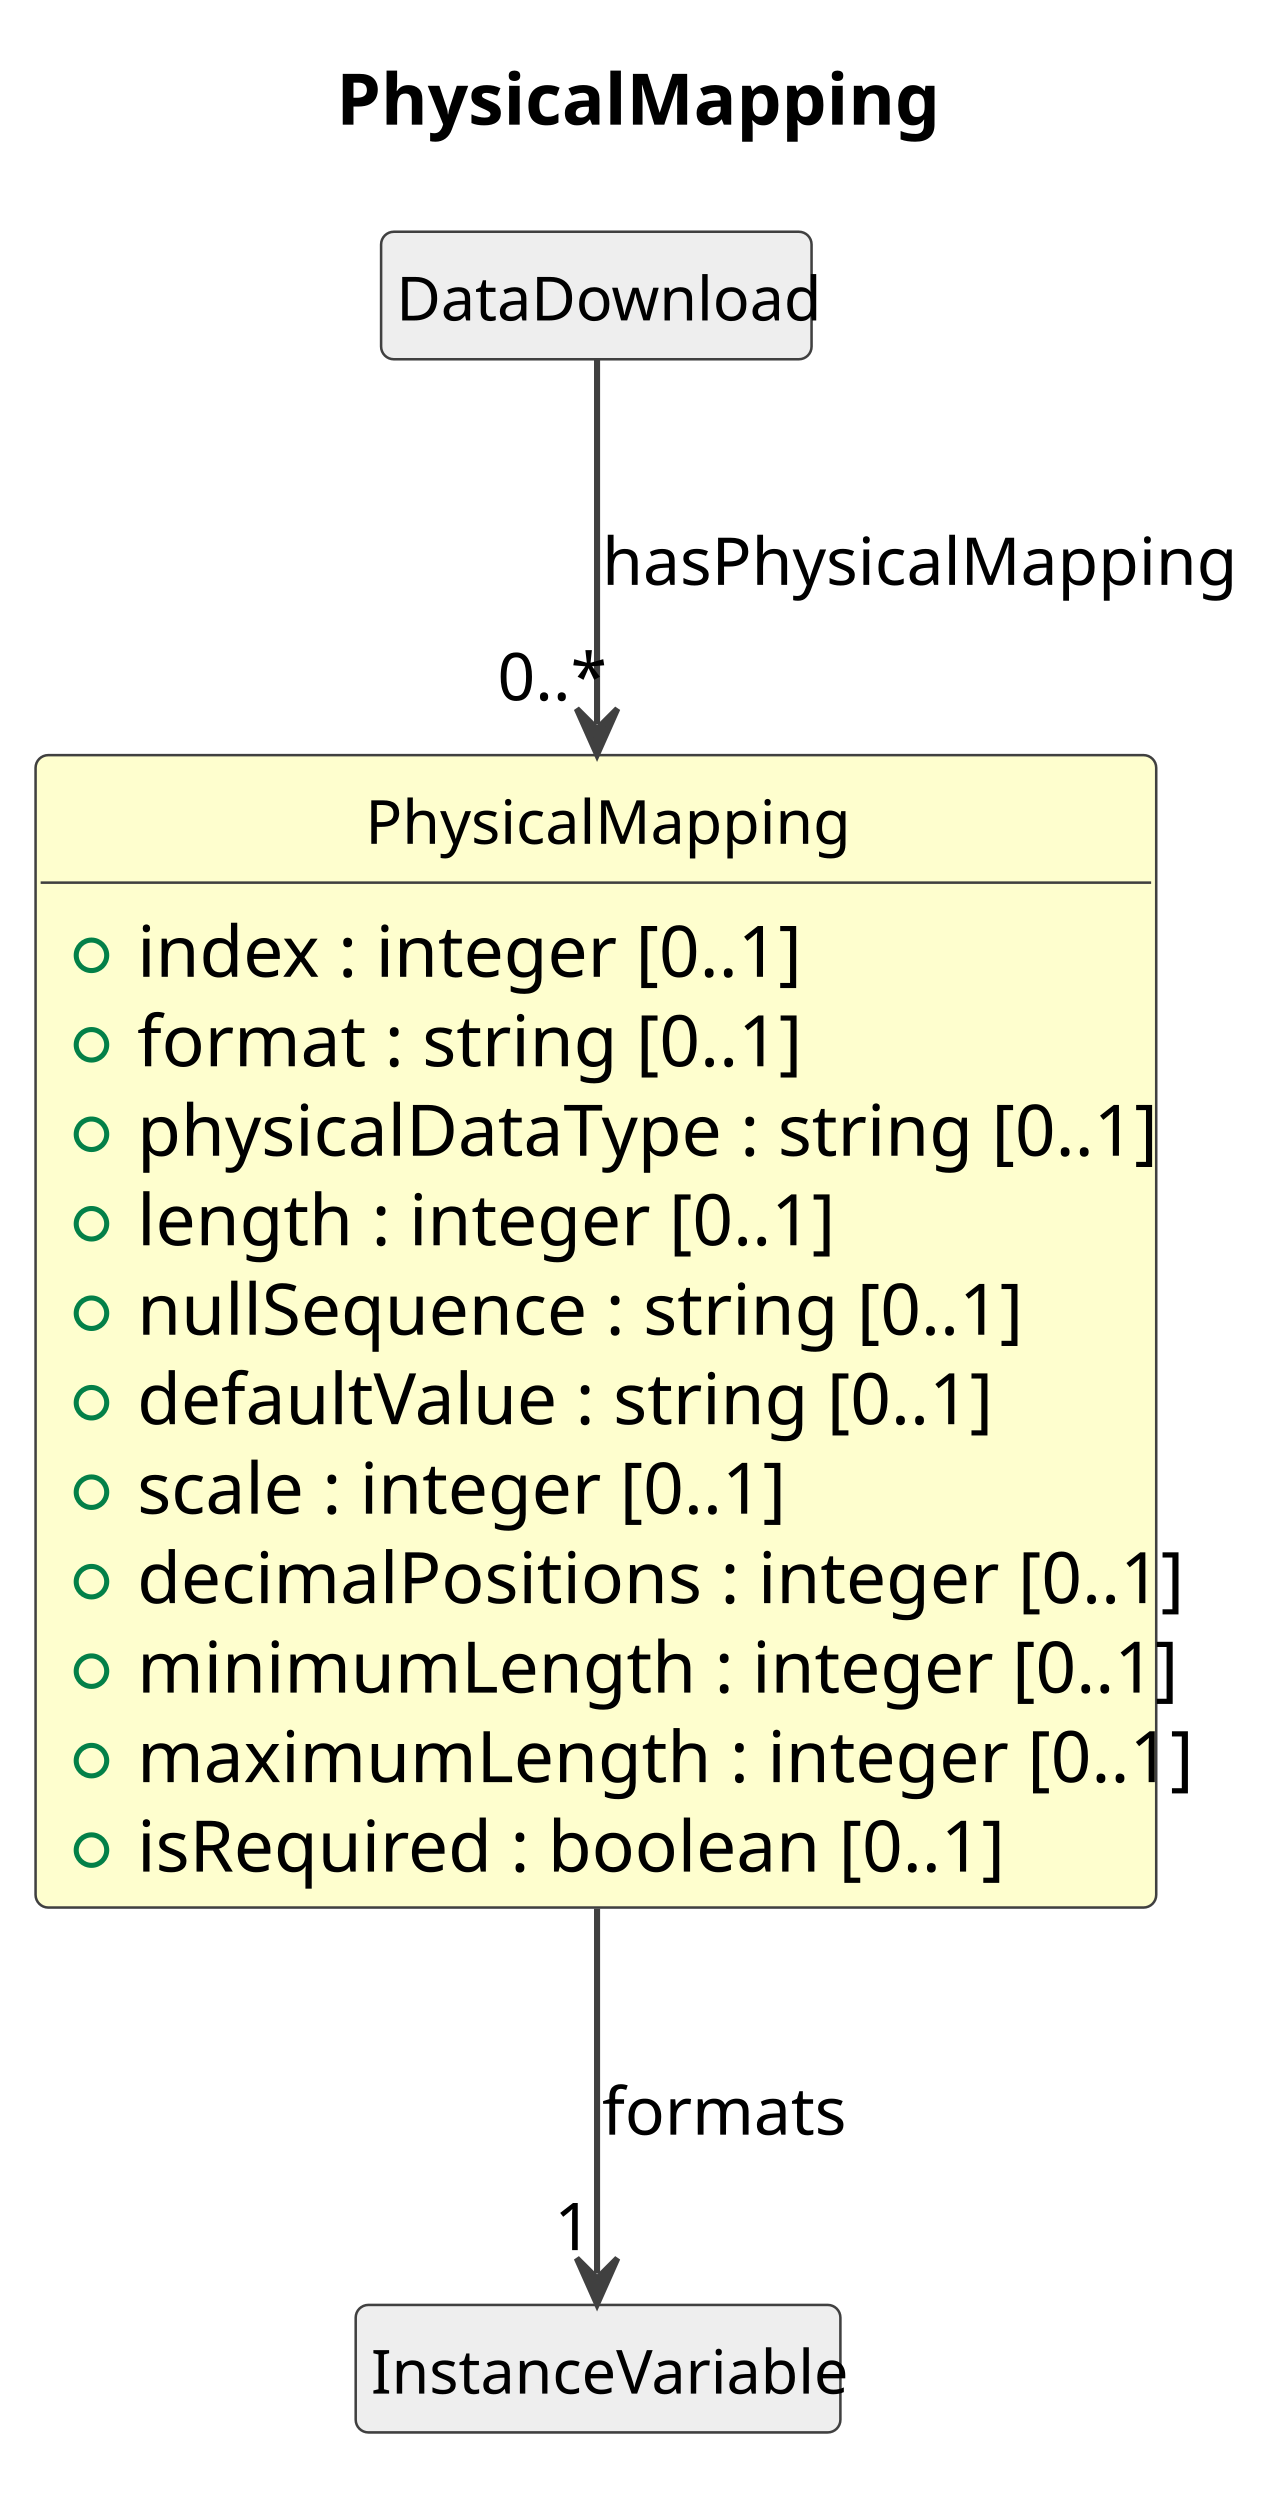
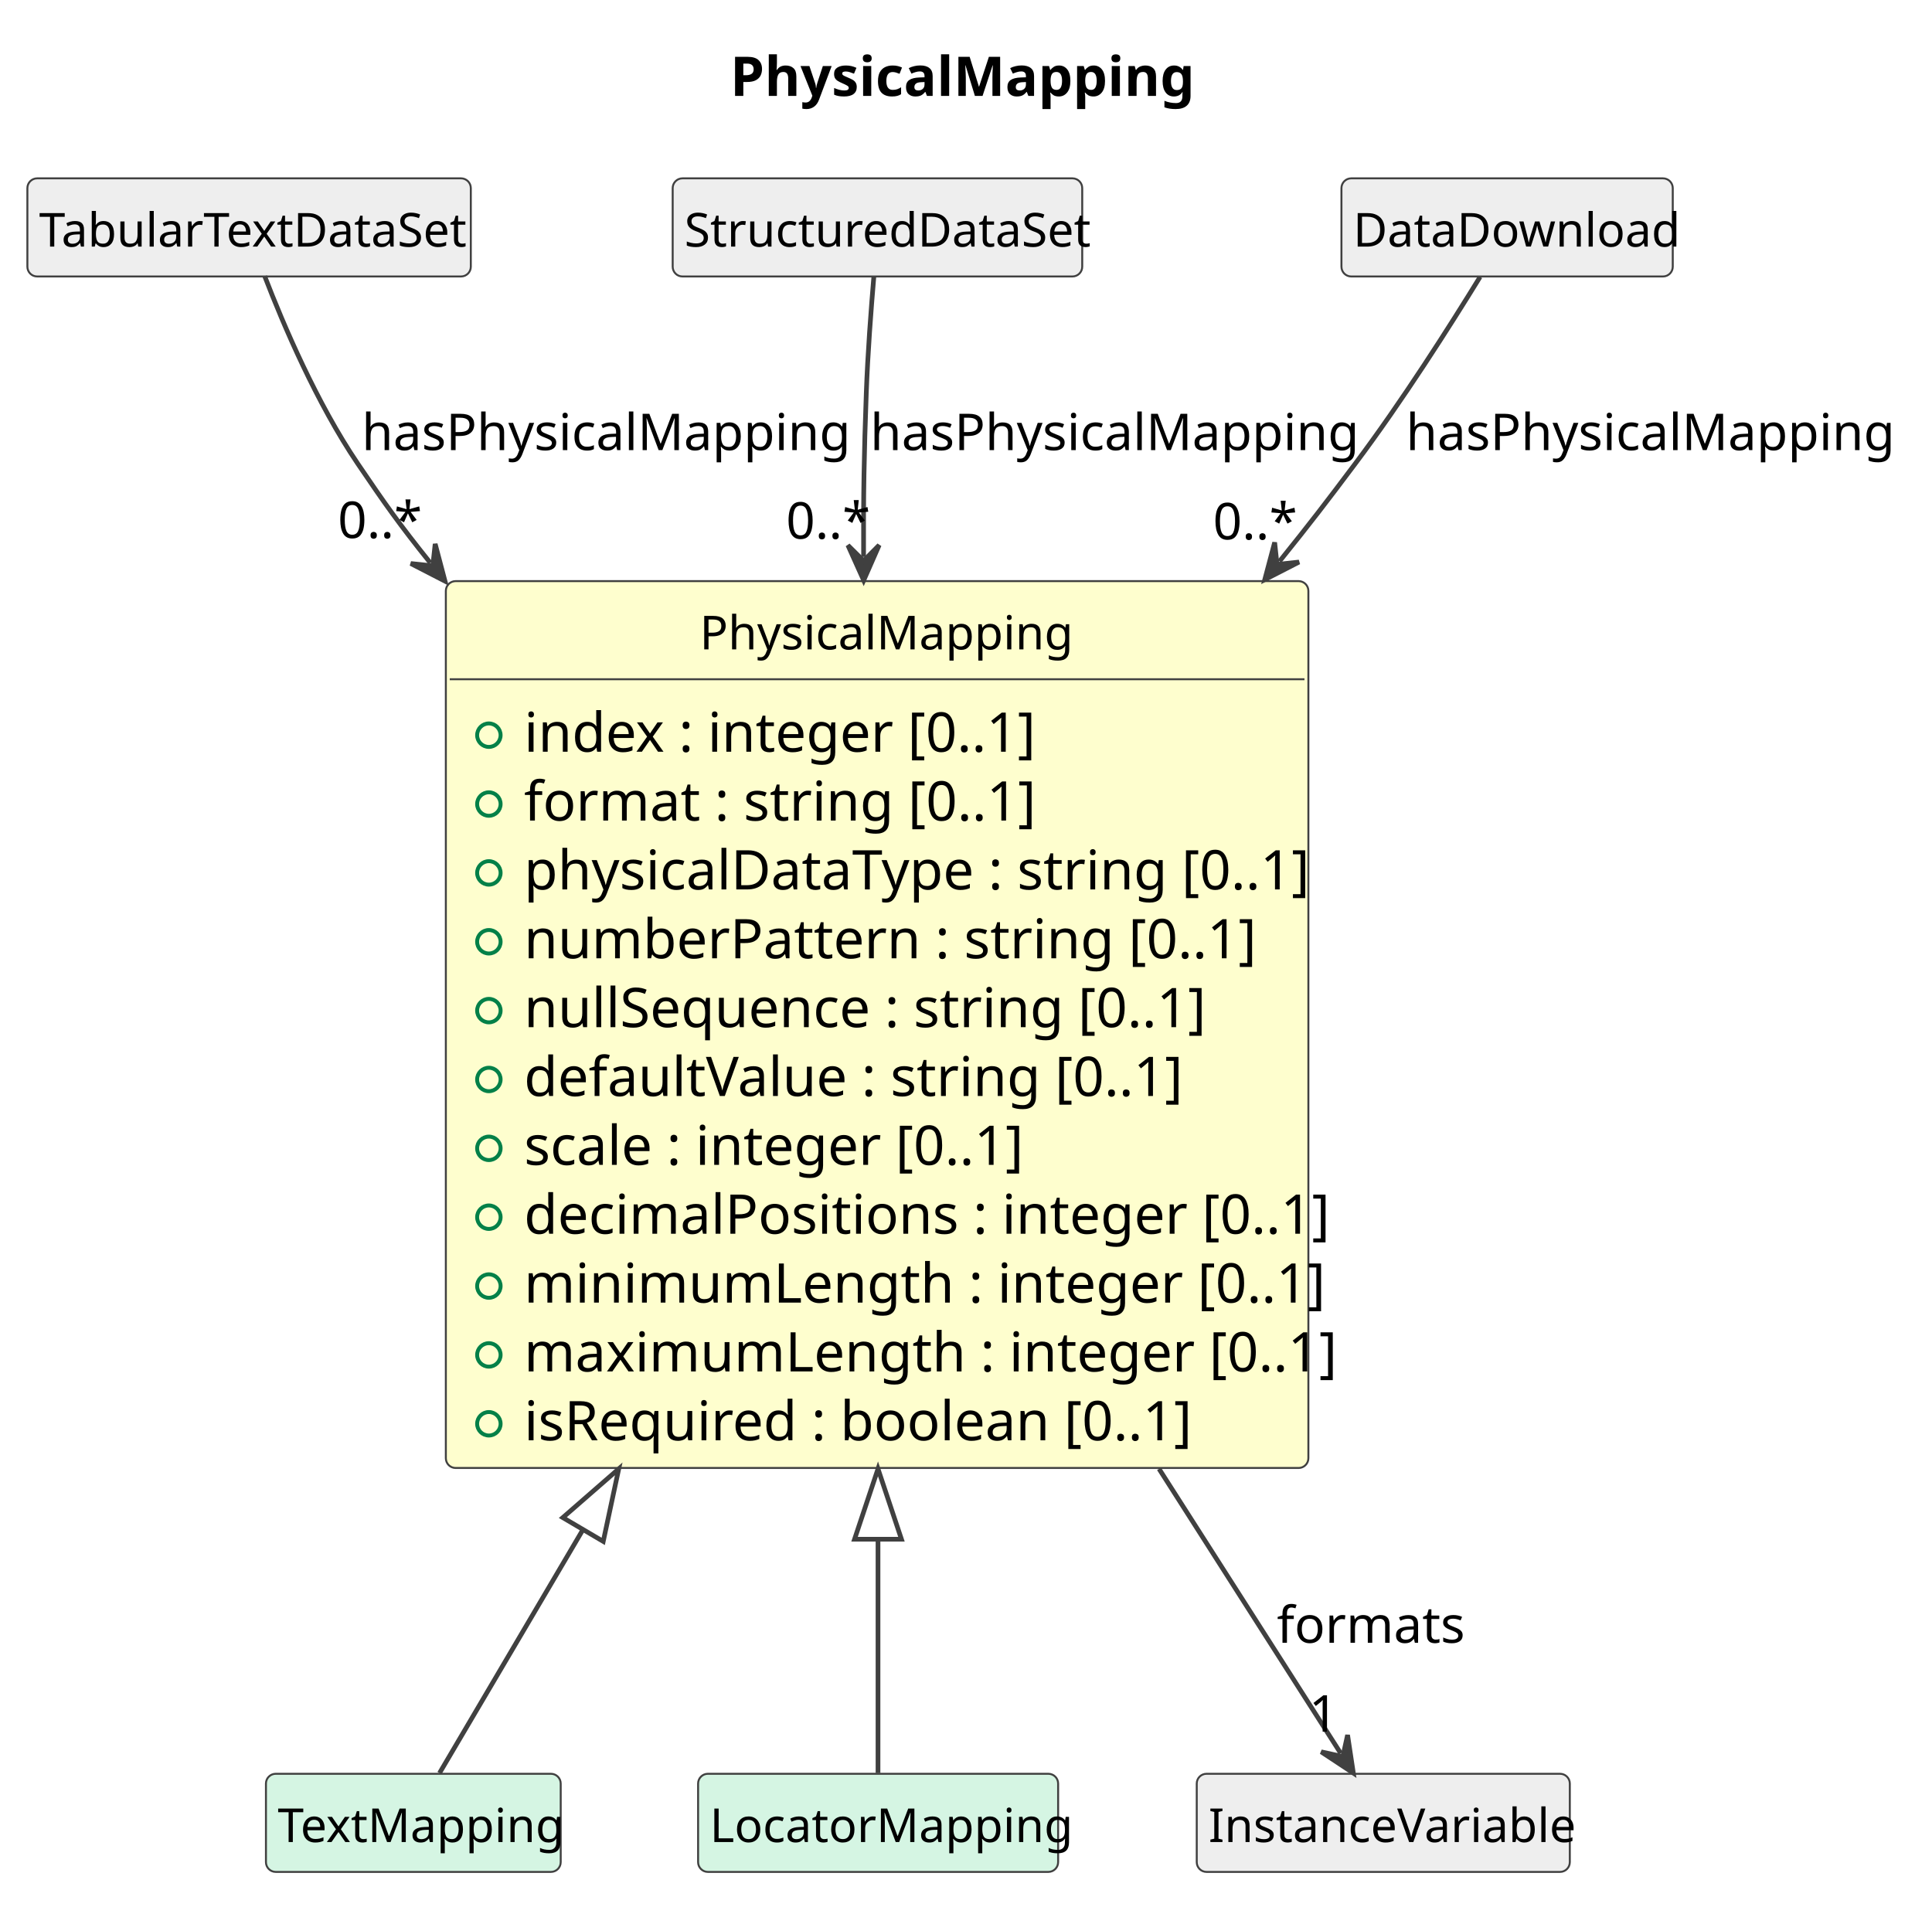
- <svg xmlns="http://www.w3.org/2000/svg" contentStyleType="text/css" data-diagram-type="CLASS" height="492px" preserveAspectRatio="none" style="width:253px;height:492px;background:#FFFFFF;" version="1.1" viewBox="0 0 253 492" width="253px" zoomAndPan="magnify">
+ <svg xmlns="http://www.w3.org/2000/svg" contentStyleType="text/css" data-diagram-type="CLASS" height="492px" preserveAspectRatio="none" style="width:494px;height:492px;background:#FFFFFF;" version="1.1" viewBox="0 0 494 492" width="494px" zoomAndPan="magnify">
  <defs />
  <g>
    <g class="title" data-source-line="1">
-       <text fill="#000000" font-family="sans-serif" font-size="14" font-weight="700" lengthAdjust="spacing" textLength="114.358" x="66.188" y="24.533">PhysicalMapping</text>
+       <text fill="#000000" font-family="sans-serif" font-size="14" font-weight="700" lengthAdjust="spacing" textLength="114.358" x="186.688" y="24.533">PhysicalMapping</text>
    </g>
    <g class="entity" data-qualified-name="PhysicalMapping" data-source-line="12" id="ent0002">
-       <rect fill="#FEFECE" height="226.797" rx="2.5" ry="2.5" style="stroke:#404040;stroke-width:0.5;" width="220.544" x="7" y="148.609" />
-       <text fill="#000000" font-family="sans-serif" font-size="12" lengthAdjust="spacing" textLength="90.715" x="71.915" y="166.066">PhysicalMapping</text>
-       <line style="stroke:#404040;stroke-width:0.5;" x1="8" x2="226.544" y1="173.703" y2="173.703" />
+       <rect fill="#FEFECE" height="226.797" rx="2.5" ry="2.5" style="stroke:#404040;stroke-width:0.5;" width="220.544" x="114" y="148.609" />
+       <text fill="#000000" font-family="sans-serif" font-size="12" lengthAdjust="spacing" textLength="90.715" x="178.915" y="166.066">PhysicalMapping</text>
+       <line style="stroke:#404040;stroke-width:0.5;" x1="115" x2="333.544" y1="173.703" y2="173.703" />
      <g data-visibility-modifier="PUBLIC_FIELD">
-         <ellipse cx="18" cy="188.008" fill="none" rx="3" ry="3" style="stroke:#038048;stroke-width:1;" />
+         <ellipse cx="125" cy="188.008" fill="none" rx="3" ry="3" style="stroke:#038048;stroke-width:1;" />
      </g>
-       <text fill="#000000" font-family="sans-serif" font-size="14" lengthAdjust="spacing" textLength="122.965" x="27" y="192.236">index : integer [0..1]</text>
+       <text fill="#000000" font-family="sans-serif" font-size="14" lengthAdjust="spacing" textLength="122.965" x="134" y="192.236">index : integer [0..1]</text>
      <g data-visibility-modifier="PUBLIC_FIELD">
-         <ellipse cx="18" cy="205.617" fill="none" rx="3" ry="3" style="stroke:#038048;stroke-width:1;" />
+         <ellipse cx="125" cy="205.617" fill="none" rx="3" ry="3" style="stroke:#038048;stroke-width:1;" />
      </g>
-       <text fill="#000000" font-family="sans-serif" font-size="14" lengthAdjust="spacing" textLength="120.6" x="27" y="209.846">format : string [0..1]</text>
+       <text fill="#000000" font-family="sans-serif" font-size="14" lengthAdjust="spacing" textLength="120.6" x="134" y="209.846">format : string [0..1]</text>
      <g data-visibility-modifier="PUBLIC_FIELD">
-         <ellipse cx="18" cy="223.227" fill="none" rx="3" ry="3" style="stroke:#038048;stroke-width:1;" />
+         <ellipse cx="125" cy="223.227" fill="none" rx="3" ry="3" style="stroke:#038048;stroke-width:1;" />
      </g>
-       <text fill="#000000" font-family="sans-serif" font-size="14" lengthAdjust="spacing" textLength="192.199" x="27" y="227.455">physicalDataType : string [0..1]</text>
+       <text fill="#000000" font-family="sans-serif" font-size="14" lengthAdjust="spacing" textLength="192.199" x="134" y="227.455">physicalDataType : string [0..1]</text>
      <g data-visibility-modifier="PUBLIC_FIELD">
-         <ellipse cx="18" cy="240.836" fill="none" rx="3" ry="3" style="stroke:#038048;stroke-width:1;" />
+         <ellipse cx="125" cy="240.836" fill="none" rx="3" ry="3" style="stroke:#038048;stroke-width:1;" />
      </g>
-       <text fill="#000000" font-family="sans-serif" font-size="14" lengthAdjust="spacing" textLength="127.641" x="27" y="245.065">length : integer [0..1]</text>
+       <text fill="#000000" font-family="sans-serif" font-size="14" lengthAdjust="spacing" textLength="173.53" x="134" y="245.065">numberPattern : string [0..1]</text>
      <g data-visibility-modifier="PUBLIC_FIELD">
-         <ellipse cx="18" cy="258.445" fill="none" rx="3" ry="3" style="stroke:#038048;stroke-width:1;" />
+         <ellipse cx="125" cy="258.445" fill="none" rx="3" ry="3" style="stroke:#038048;stroke-width:1;" />
      </g>
-       <text fill="#000000" font-family="sans-serif" font-size="14" lengthAdjust="spacing" textLength="165.772" x="27" y="262.674">nullSequence : string [0..1]</text>
+       <text fill="#000000" font-family="sans-serif" font-size="14" lengthAdjust="spacing" textLength="165.772" x="134" y="262.674">nullSequence : string [0..1]</text>
      <g data-visibility-modifier="PUBLIC_FIELD">
-         <ellipse cx="18" cy="276.055" fill="none" rx="3" ry="3" style="stroke:#038048;stroke-width:1;" />
+         <ellipse cx="125" cy="276.055" fill="none" rx="3" ry="3" style="stroke:#038048;stroke-width:1;" />
      </g>
-       <text fill="#000000" font-family="sans-serif" font-size="14" lengthAdjust="spacing" textLength="158.765" x="27" y="280.283">defaultValue : string [0..1]</text>
+       <text fill="#000000" font-family="sans-serif" font-size="14" lengthAdjust="spacing" textLength="158.765" x="134" y="280.283">defaultValue : string [0..1]</text>
      <g data-visibility-modifier="PUBLIC_FIELD">
-         <ellipse cx="18" cy="293.664" fill="none" rx="3" ry="3" style="stroke:#038048;stroke-width:1;" />
+         <ellipse cx="125" cy="293.664" fill="none" rx="3" ry="3" style="stroke:#038048;stroke-width:1;" />
      </g>
-       <text fill="#000000" font-family="sans-serif" font-size="14" lengthAdjust="spacing" textLength="122.179" x="27" y="297.893">scale : integer [0..1]</text>
+       <text fill="#000000" font-family="sans-serif" font-size="14" lengthAdjust="spacing" textLength="122.179" x="134" y="297.893">scale : integer [0..1]</text>
      <g data-visibility-modifier="PUBLIC_FIELD">
-         <ellipse cx="18" cy="311.273" fill="none" rx="3" ry="3" style="stroke:#038048;stroke-width:1;" />
+         <ellipse cx="125" cy="311.273" fill="none" rx="3" ry="3" style="stroke:#038048;stroke-width:1;" />
      </g>
-       <text fill="#000000" font-family="sans-serif" font-size="14" lengthAdjust="spacing" textLength="194.544" x="27" y="315.502">decimalPositions : integer [0..1]</text>
+       <text fill="#000000" font-family="sans-serif" font-size="14" lengthAdjust="spacing" textLength="194.544" x="134" y="315.502">decimalPositions : integer [0..1]</text>
      <g data-visibility-modifier="PUBLIC_FIELD">
-         <ellipse cx="18" cy="328.883" fill="none" rx="3" ry="3" style="stroke:#038048;stroke-width:1;" />
+         <ellipse cx="125" cy="328.883" fill="none" rx="3" ry="3" style="stroke:#038048;stroke-width:1;" />
      </g>
-       <text fill="#000000" font-family="sans-serif" font-size="14" lengthAdjust="spacing" textLength="189.096" x="27" y="333.111">minimumLength : integer [0..1]</text>
+       <text fill="#000000" font-family="sans-serif" font-size="14" lengthAdjust="spacing" textLength="189.096" x="134" y="333.111">minimumLength : integer [0..1]</text>
      <g data-visibility-modifier="PUBLIC_FIELD">
-         <ellipse cx="18" cy="346.492" fill="none" rx="3" ry="3" style="stroke:#038048;stroke-width:1;" />
+         <ellipse cx="125" cy="346.492" fill="none" rx="3" ry="3" style="stroke:#038048;stroke-width:1;" />
      </g>
-       <text fill="#000000" font-family="sans-serif" font-size="14" lengthAdjust="spacing" textLength="192.985" x="27" y="350.721">maximumLength : integer [0..1]</text>
+       <text fill="#000000" font-family="sans-serif" font-size="14" lengthAdjust="spacing" textLength="192.985" x="134" y="350.721">maximumLength : integer [0..1]</text>
      <g data-visibility-modifier="PUBLIC_FIELD">
-         <ellipse cx="18" cy="364.102" fill="none" rx="3" ry="3" style="stroke:#038048;stroke-width:1;" />
+         <ellipse cx="125" cy="364.102" fill="none" rx="3" ry="3" style="stroke:#038048;stroke-width:1;" />
      </g>
-       <text fill="#000000" font-family="sans-serif" font-size="14" lengthAdjust="spacing" textLength="163.44" x="27" y="368.33">isRequired : boolean [0..1]</text>
+       <text fill="#000000" font-family="sans-serif" font-size="14" lengthAdjust="spacing" textLength="163.44" x="134" y="368.33">isRequired : boolean [0..1]</text>
    </g>
-     <g class="entity" data-qualified-name="DataDownload" data-source-line="25" id="ent0003">
-       <rect fill="#EEEEEE" height="25.094" rx="2.5" ry="2.5" style="stroke:#404040;stroke-width:0.5;" width="84.715" x="75" y="45.609" />
-       <text fill="#000000" font-family="sans-serif" font-size="12" lengthAdjust="spacing" textLength="78.715" x="78" y="63.066">DataDownload</text>
+     <g class="entity" data-qualified-name="TextMapping" data-source-line="25" id="ent0003">
+       <rect fill="#D5F5E3" height="25.094" rx="2.5" ry="2.5" style="stroke:#404040;stroke-width:0.5;" width="75.369" x="68" y="453.609" />
+       <text fill="#000000" font-family="sans-serif" font-size="12" lengthAdjust="spacing" textLength="69.369" x="71" y="471.066">TextMapping</text>
    </g>
-     <g class="entity" data-qualified-name="InstanceVariable" data-source-line="27" id="ent0005">
-       <rect fill="#EEEEEE" height="25.094" rx="2.5" ry="2.5" style="stroke:#404040;stroke-width:0.5;" width="95.391" x="70" y="453.609" />
-       <text fill="#000000" font-family="sans-serif" font-size="12" lengthAdjust="spacing" textLength="89.391" x="73" y="471.066">InstanceVariable</text>
+     <g class="entity" data-qualified-name="LocatorMapping" data-source-line="27" id="ent0005">
+       <rect fill="#D5F5E3" height="25.094" rx="2.5" ry="2.5" style="stroke:#404040;stroke-width:0.5;" width="92.057" x="178.5" y="453.609" />
+       <text fill="#000000" font-family="sans-serif" font-size="12" lengthAdjust="spacing" textLength="86.057" x="181.5" y="471.066">LocatorMapping</text>
    </g>
-     <g class="link" data-entity-1="ent0003" data-entity-2="ent0002" data-link-type="dependency" data-source-line="26" id="lnk4">
-       <path codeLine="26" d="M117.5,70.839 C117.5,86.759 117.5,110.849 117.5,142.479" fill="none" id="DataDownload-to-PhysicalMapping" style="stroke:#404040;stroke-width:1.2;" />
-       <polygon fill="#404040" points="117.5,148.479,121.5,139.479,117.5,143.479,113.5,139.479,117.5,148.479" style="stroke:#404040;stroke-width:1.2;" />
-       <text fill="#000000" font-family="sans-serif" font-size="13" lengthAdjust="spacing" textLength="119.234" x="118.5" y="115.105">hasPhysicalMapping</text>
-       <text fill="#000000" font-family="sans-serif" font-size="13" lengthAdjust="spacing" textLength="19.513" x="97.894" y="137.821">0..*</text>
+     <g class="entity" data-qualified-name="TabularTextDataSet" data-source-line="29" id="ent0007">
+       <rect fill="#EEEEEE" height="25.094" rx="2.5" ry="2.5" style="stroke:#404040;stroke-width:0.5;" width="113.385" x="7" y="45.609" />
+       <text fill="#000000" font-family="sans-serif" font-size="12" lengthAdjust="spacing" textLength="107.385" x="10" y="63.066">TabularTextDataSet</text>
    </g>
-     <g class="link" data-entity-1="ent0002" data-entity-2="ent0005" data-link-type="dependency" data-source-line="28" id="lnk6">
-       <path codeLine="28" d="M117.5,375.629 C117.5,407.329 117.5,431.509 117.5,447.429" fill="none" id="PhysicalMapping-to-InstanceVariable" style="stroke:#404040;stroke-width:1.2;" />
-       <polygon fill="#404040" points="117.5,453.429,121.5,444.429,117.5,448.429,113.5,444.429,117.5,453.429" style="stroke:#404040;stroke-width:1.2;" />
-       <text fill="#000000" font-family="sans-serif" font-size="13" lengthAdjust="spacing" textLength="43.342" x="118.5" y="420.104">formats</text>
-       <text fill="#000000" font-family="sans-serif" font-size="13" lengthAdjust="spacing" textLength="7.23" x="109.09" y="442.832">1</text>
+     <g class="entity" data-qualified-name="StructuredDataSet" data-source-line="31" id="ent0009">
+       <rect fill="#EEEEEE" height="25.094" rx="2.5" ry="2.5" style="stroke:#404040;stroke-width:0.5;" width="104.719" x="172" y="45.609" />
+       <text fill="#000000" font-family="sans-serif" font-size="12" lengthAdjust="spacing" textLength="98.719" x="175" y="63.066">StructuredDataSet</text>
+     </g>
+     <g class="entity" data-qualified-name="DataDownload" data-source-line="33" id="ent0011">
+       <rect fill="#EEEEEE" height="25.094" rx="2.5" ry="2.5" style="stroke:#404040;stroke-width:0.5;" width="84.715" x="343" y="45.609" />
+       <text fill="#000000" font-family="sans-serif" font-size="12" lengthAdjust="spacing" textLength="78.715" x="346" y="63.066">DataDownload</text>
+     </g>
+     <g class="entity" data-qualified-name="InstanceVariable" data-source-line="35" id="ent0013">
+       <rect fill="#EEEEEE" height="25.094" rx="2.5" ry="2.5" style="stroke:#404040;stroke-width:0.5;" width="95.391" x="306" y="453.609" />
+       <text fill="#000000" font-family="sans-serif" font-size="12" lengthAdjust="spacing" textLength="89.391" x="309" y="471.066">InstanceVariable</text>
+     </g>
+     <g class="link" data-entity-1="ent0002" data-entity-2="ent0003" data-link-type="extension" data-source-line="26" id="lnk4">
+       <path codeLine="26" d="M149.075,391.139 C130.405,422.839 121.76,437.509 112.38,453.429" fill="none" id="PhysicalMapping-backto-TextMapping" style="stroke:#404040;stroke-width:1.2;" />
+       <polygon fill="none" points="158.21,375.629,143.905,388.094,154.245,394.184,158.21,375.629" style="stroke:#404040;stroke-width:1.2;" />
+     </g>
+     <g class="link" data-entity-1="ent0002" data-entity-2="ent0005" data-link-type="extension" data-source-line="28" id="lnk6">
+       <path codeLine="28" d="M224.5,393.629 C224.5,425.329 224.5,437.509 224.5,453.429" fill="none" id="PhysicalMapping-backto-LocatorMapping" style="stroke:#404040;stroke-width:1.2;" />
+       <polygon fill="none" points="224.5,375.629,218.5,393.629,230.5,393.629,224.5,375.629" style="stroke:#404040;stroke-width:1.2;" />
+     </g>
+     <g class="link" data-entity-1="ent0007" data-entity-2="ent0002" data-link-type="dependency" data-source-line="30" id="lnk8">
+       <path codeLine="30" d="M67.68,70.629 C72.46,83.049 81,103.109 91.5,118.609 C98.33,128.699 102.113,134.082 110.033,143.942" fill="none" id="TabularTextDataSet-to-PhysicalMapping" style="stroke:#404040;stroke-width:1.2;" />
+       <polygon fill="#404040" points="113.79,148.619,111.272,139.098,110.659,144.721,105.035,144.108,113.79,148.619" style="stroke:#404040;stroke-width:1.2;" />
+       <text fill="#000000" font-family="sans-serif" font-size="13" lengthAdjust="spacing" textLength="119.234" x="92.5" y="115.105">hasPhysicalMapping</text>
+       <text fill="#000000" font-family="sans-serif" font-size="13" lengthAdjust="spacing" textLength="19.513" x="86.372" y="137.592">0..*</text>
+     </g>
+     <g class="link" data-entity-1="ent0009" data-entity-2="ent0002" data-link-type="dependency" data-source-line="32" id="lnk10">
+       <path codeLine="32" d="M223.44,70.729 C222.73,79.039 221.86,90.499 221.5,100.609 C220.94,116.069 220.744,126.369 220.814,142.419" fill="none" id="StructuredDataSet-to-PhysicalMapping" style="stroke:#404040;stroke-width:1.2;" />
+       <polygon fill="#404040" points="220.84,148.419,224.801,139.402,220.818,143.419,216.801,139.437,220.84,148.419" style="stroke:#404040;stroke-width:1.2;" />
+       <text fill="#000000" font-family="sans-serif" font-size="13" lengthAdjust="spacing" textLength="119.234" x="222.5" y="115.105">hasPhysicalMapping</text>
+       <text fill="#000000" font-family="sans-serif" font-size="13" lengthAdjust="spacing" textLength="19.513" x="200.988" y="137.757">0..*</text>
+     </g>
+     <g class="link" data-entity-1="ent0011" data-entity-2="ent0002" data-link-type="dependency" data-source-line="34" id="lnk12">
+       <path codeLine="34" d="M378.45,70.809 C370.94,83.029 358.52,102.609 346.5,118.609 C339.17,128.379 335.125,133.668 327.155,143.558" fill="none" id="DataDownload-to-PhysicalMapping" style="stroke:#404040;stroke-width:1.2;" />
+       <polygon fill="#404040" points="323.39,148.229,332.152,143.732,326.527,144.336,325.923,138.712,323.39,148.229" style="stroke:#404040;stroke-width:1.2;" />
+       <text fill="#000000" font-family="sans-serif" font-size="13" lengthAdjust="spacing" textLength="119.234" x="359.5" y="115.105">hasPhysicalMapping</text>
+       <text fill="#000000" font-family="sans-serif" font-size="13" lengthAdjust="spacing" textLength="19.513" x="310.148" y="137.934">0..*</text>
+     </g>
+     <g class="link" data-entity-1="ent0002" data-entity-2="ent0013" data-link-type="dependency" data-source-line="36" id="lnk14">
+       <path codeLine="36" d="M296.36,375.629 C316.6,407.329 332.64,432.453 342.81,448.373" fill="none" id="PhysicalMapping-to-InstanceVariable" style="stroke:#404040;stroke-width:1.2;" />
+       <polygon fill="#404040" points="346.04,453.429,344.566,443.692,343.348,449.216,337.824,447.998,346.04,453.429" style="stroke:#404040;stroke-width:1.2;" />
+       <text fill="#000000" font-family="sans-serif" font-size="13" lengthAdjust="spacing" textLength="43.342" x="326.5" y="420.104">formats</text>
+       <text fill="#000000" font-family="sans-serif" font-size="13" lengthAdjust="spacing" textLength="7.23" x="334.693" y="442.832">1</text>
    </g>
  </g>
</svg>
